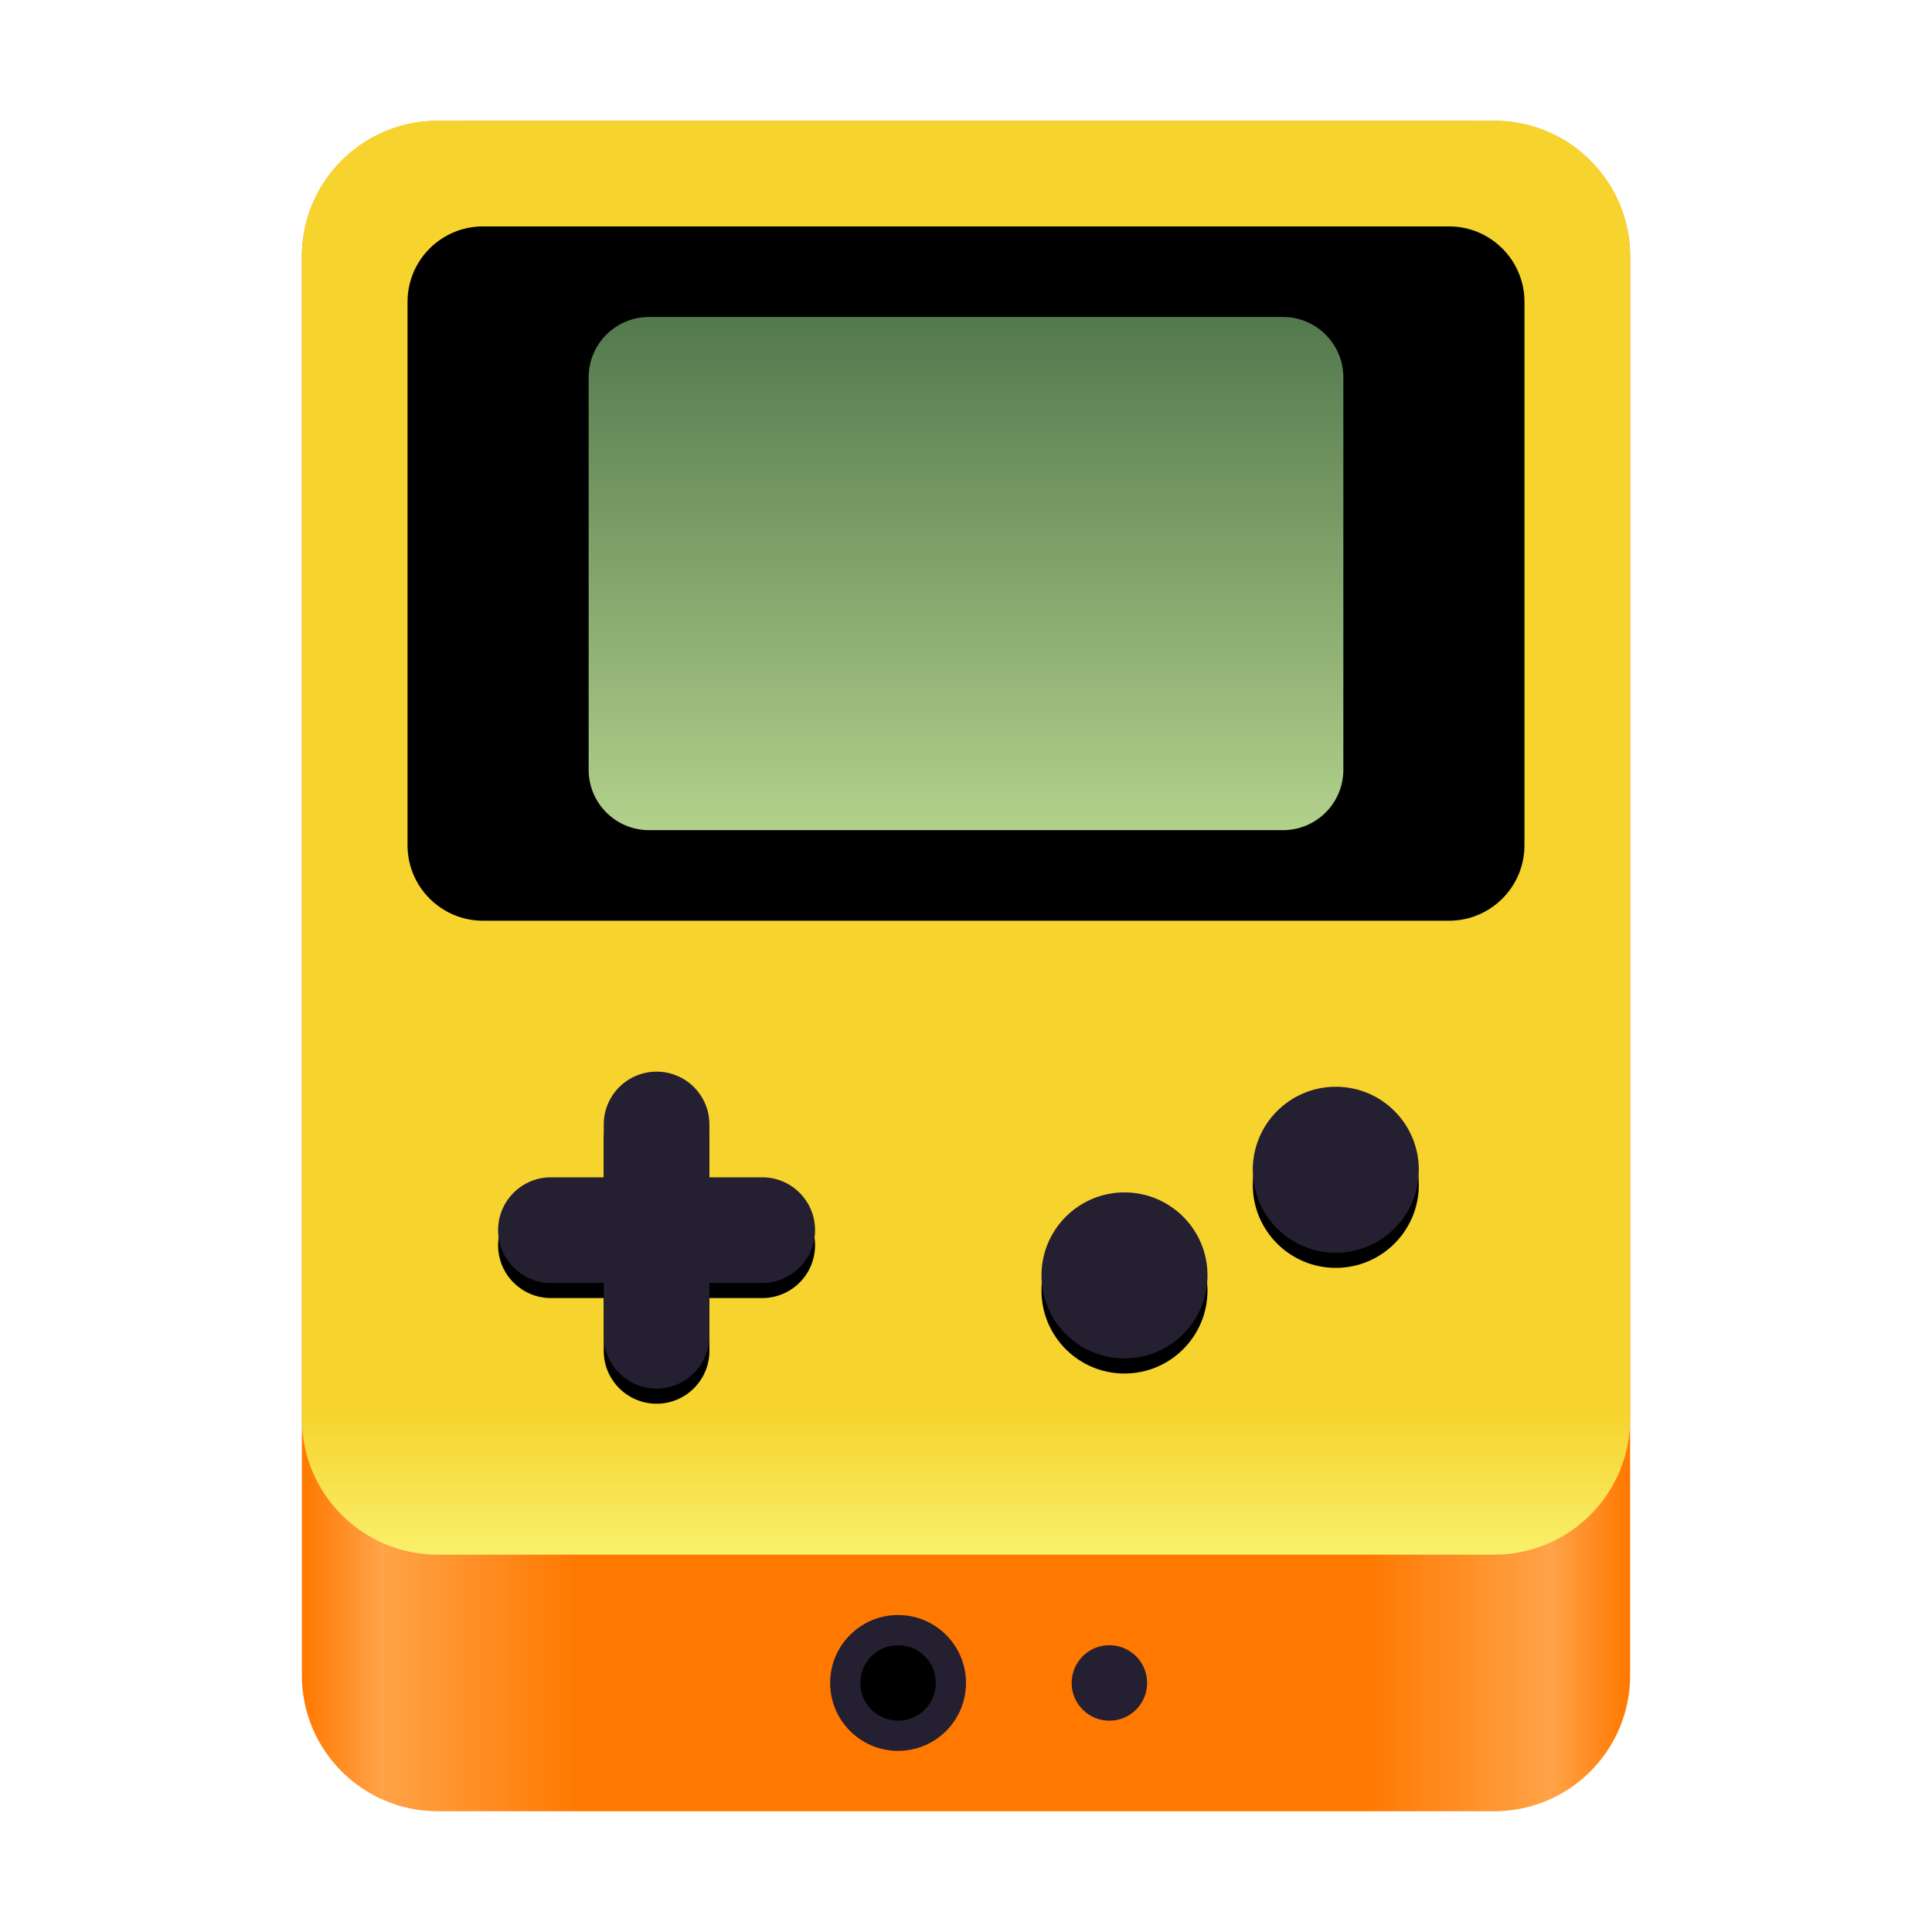
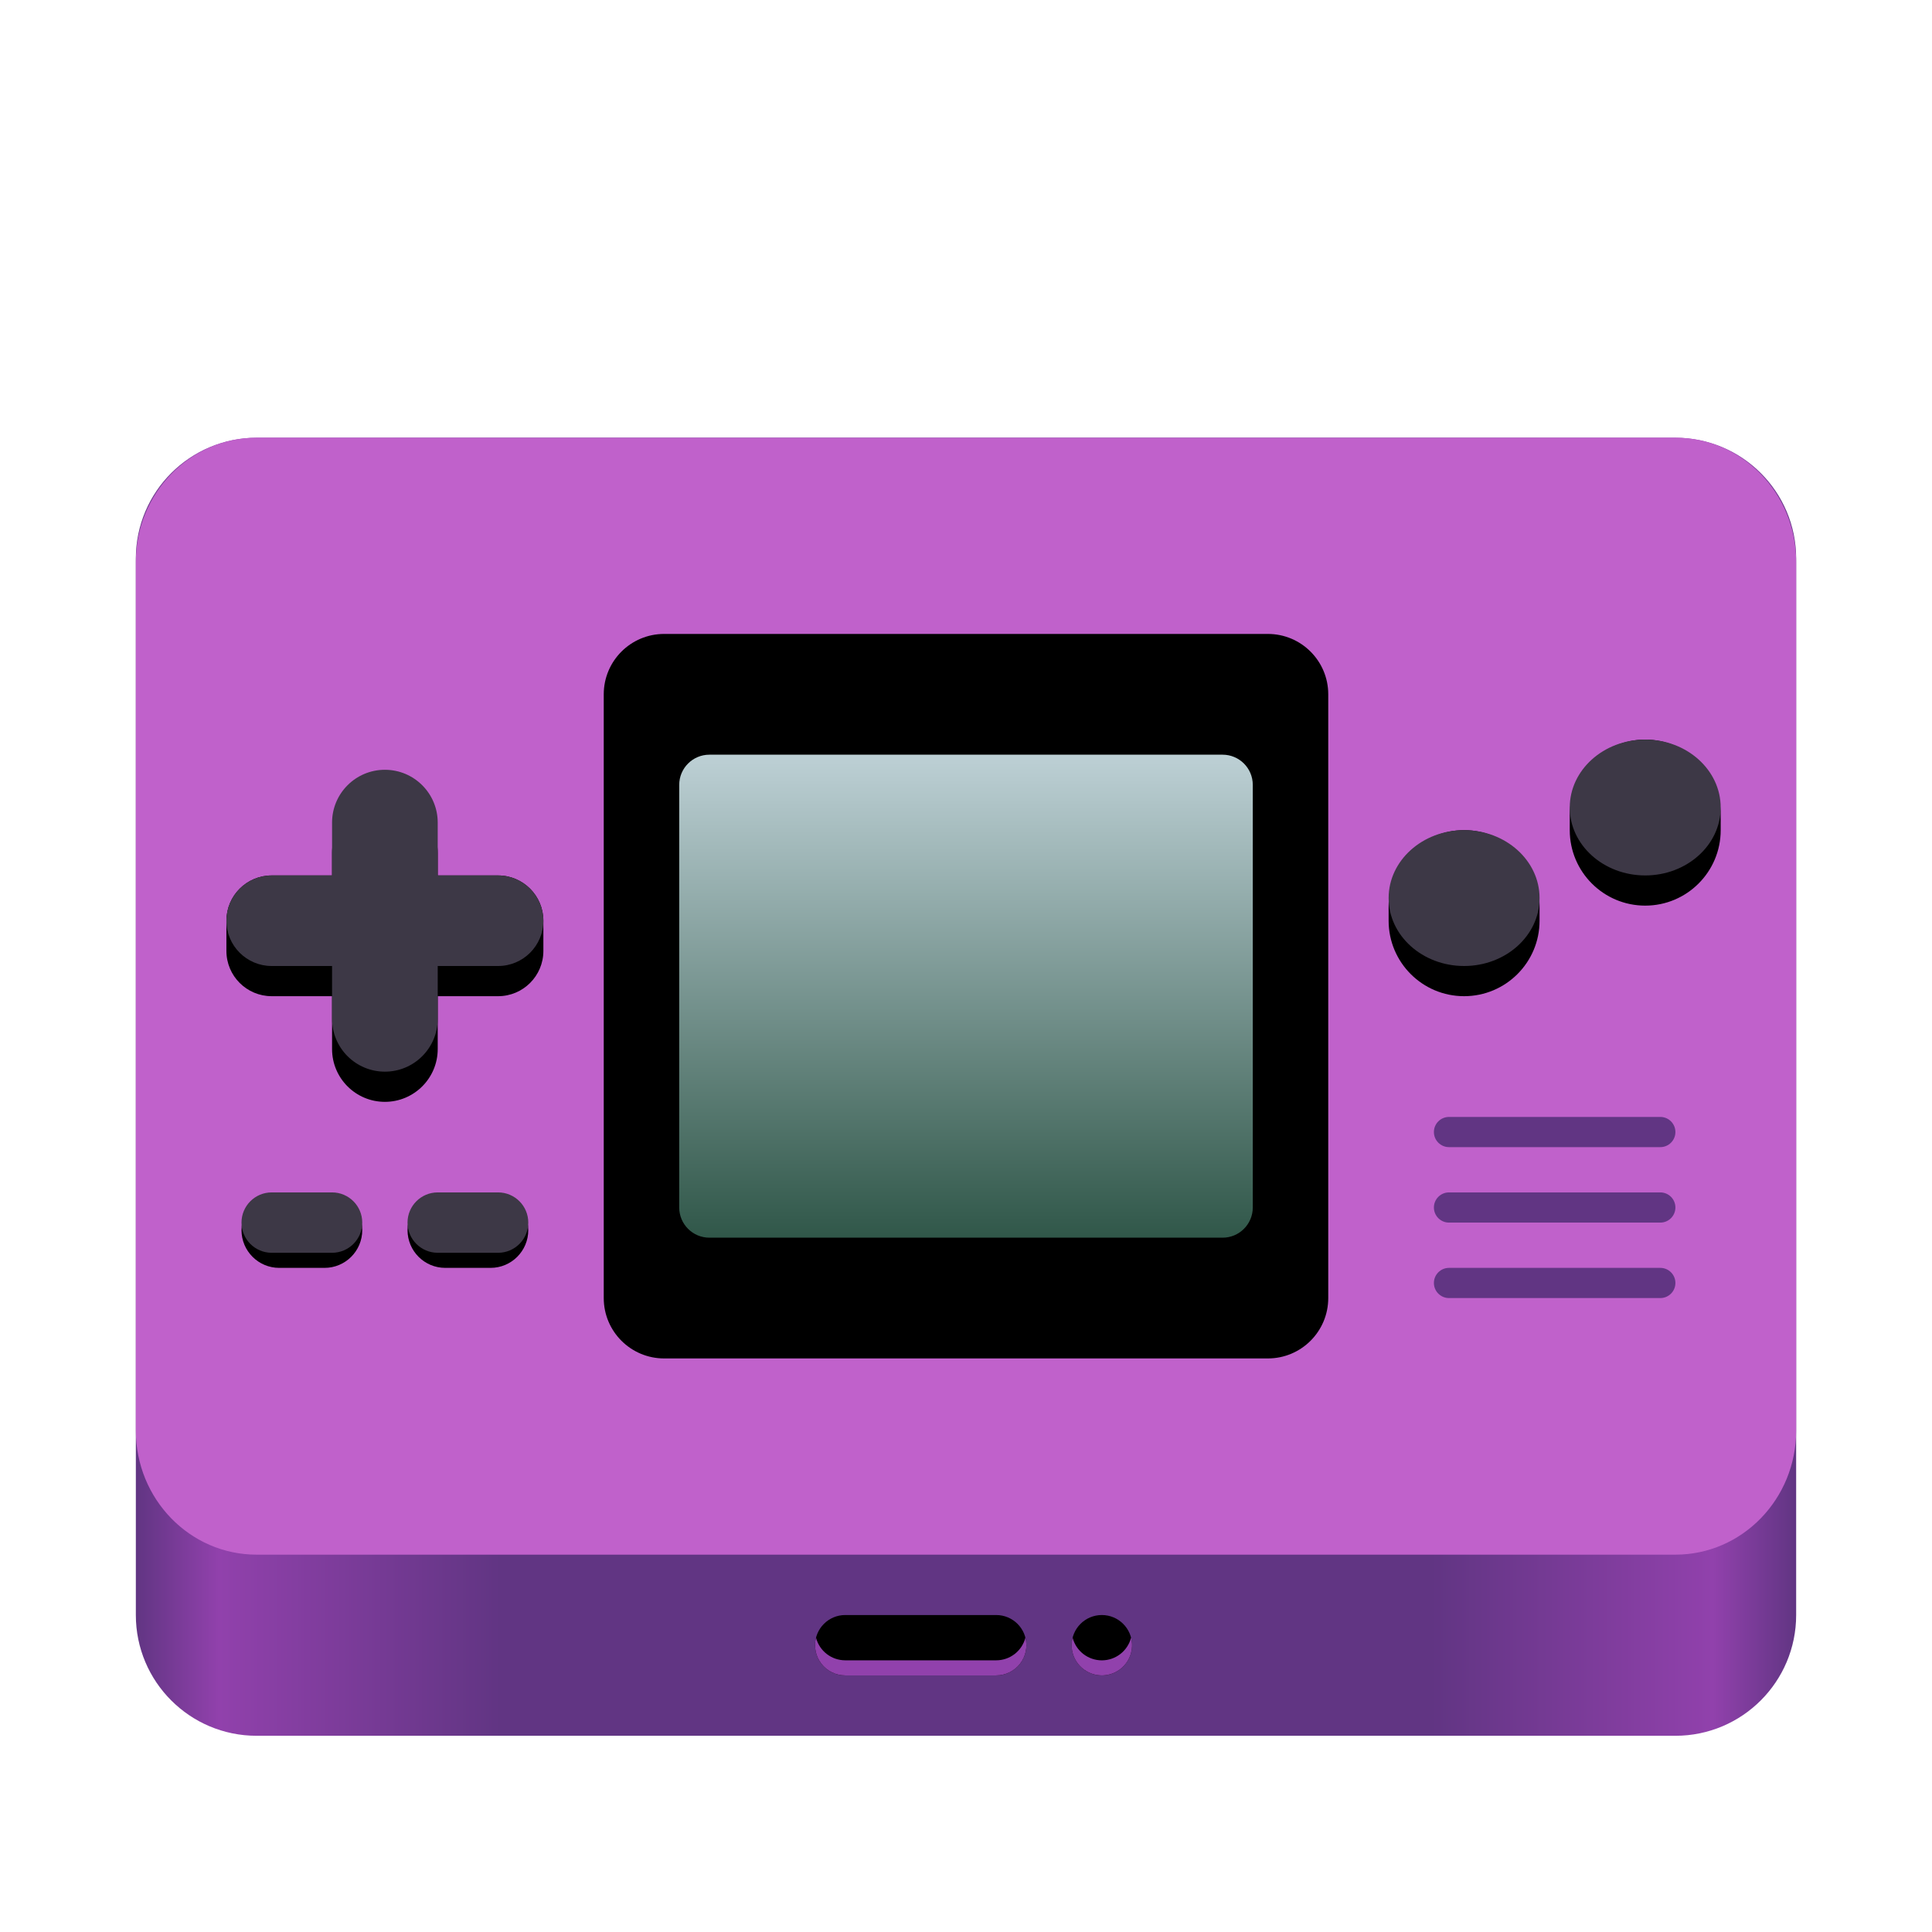
<svg xmlns="http://www.w3.org/2000/svg" width="128" height="128" fill="none">
-   <rect width="88" height="112" x="20" y="8" fill="url(#a)" rx="9" style="fill:url(#a)" />
-   <rect width="88" height="95" x="20" y="8" fill="url(#b)" rx="9" style="fill:url(#b)" />
-   <rect width="74" height="46" x="27" y="15" fill="#000" rx="5" />
-   <rect width="50" height="34" x="39" y="21" fill="url(#c)" rx="4" style="fill:url(#c)" />
-   <rect width="9" height="9" x="55" y="107" fill="#241f31" rx="4.5" />
-   <rect width="5" height="5" x="57" y="109" fill="#000" rx="2.5" />
-   <rect width="5" height="5" x="71" y="109" fill="#241f31" rx="2.5" />
-   <rect width="7" height="21" x="40" y="72" fill="#000" rx="3.5" />
-   <rect width="7" height="21" x="79" y="-54" fill="#000" rx="3.5" transform="rotate(90)" />
-   <rect width="7" height="21" x="40" y="71" fill="#241f31" rx="3.5" />
-   <rect width="7" height="21" x="78" y="-54" fill="#241f31" rx="3.5" transform="rotate(90)" />
-   <rect width="11" height="11" x="80" y="-80" fill="#000" rx="5.5" transform="rotate(90)" />
-   <rect width="11" height="11" x="73" y="-94" fill="#000" rx="5.5" transform="rotate(90)" />
-   <rect width="11" height="11" x="79" y="-80" fill="#241f31" rx="5.5" transform="rotate(90)" />
-   <rect width="11" height="11" x="72" y="-94" fill="#241f31" rx="5.5" transform="rotate(90)" />
+   <path fill="url(#a)" d="M111 29H17a8 8 0 0 0-8 8v70a8 8 0 0 0 8 8h94a8 8 0 0 0 8-8V37a8 8 0 0 0-8-8Z" />
+   <path fill="#C061CB" d="M111 29H17c-4.418 0-8 3.681-8 8.222v57.556c0 4.54 3.582 8.222 8 8.222h94c4.418 0 8-3.681 8-8.222V37.222c0-4.54-3.582-8.222-8-8.222Z" />
+   <path fill="#000" d="M84 42H44a4 4 0 0 0-4 4v40a4 4 0 0 0 4 4h40a4 4 0 0 0 4-4V46a4 4 0 0 0-4-4Z" />
+   <path fill="url(#b)" d="M81 50H47a2 2 0 0 0-2 2v28a2 2 0 0 0 2 2h34a2 2 0 0 0 2-2V52a2 2 0 0 0-2-2Z" />
+   <path fill="#000" d="M102 61v-1a5 5 0 0 0-10 0v1a5 5 0 0 0 10 0ZM114 55v-1a5 5 0 0 0-10 0v1a5 5 0 0 0 10 0Z" />
+   <path fill="#3D3846" d="M97 64c2.761 0 5-2.015 5-4.5S99.761 55 97 55s-5 2.015-5 4.5 2.239 4.5 5 4.5ZM109 58c2.761 0 5-2.015 5-4.5s-2.239-4.5-5-4.5-5 2.015-5 4.5 2.239 4.5 5 4.5Z" />
+   <path fill="#000" d="M29 56.5a3.5 3.5 0 1 0-7 0v13a3.5 3.5 0 1 0 7 0v-13Z" />
+   <path fill="#000" d="M33 58H18a3 3 0 0 0-3 3v2a3 3 0 0 0 3 3h15a3 3 0 0 0 3-3v-2a3 3 0 0 0-3-3Z" />
+   <path fill="#3D3846" d="M29 54.5a3.5 3.5 0 1 0-7 0v13a3.5 3.5 0 1 0 7 0v-13Z" />
+   <path fill="#3D3846" d="M33 58H18a3 3 0 1 0 0 6h15a3 3 0 1 0 0-6Z" />
+   <path fill="#000" d="M71 109a2 2 0 1 1 4 0 2 2 0 0 1-4 0Z" />
+   <path fill="#9141AC" d="M71.063 108.5a2 2 0 0 0 3.874 0 1.999 1.999 0 0 1-2.817 2.294 1.996 1.996 0 0 1-1.057-2.294Z" />
+   <path fill="#000" d="M66 107H56a2 2 0 1 0 0 4h10a2 2 0 1 0 0-4Z" />
+   <path fill="#9141AC" d="M54.063 108.5A2 2 0 0 0 56 111h10a2.005 2.005 0 0 0 1.582-.775 1.996 1.996 0 0 0 .355-1.725A1.999 1.999 0 0 1 66 110H56a1.998 1.998 0 0 1-1.937-1.5Z" />
+   <path fill="#613583" d="M110 74H96a1 1 0 1 0 0 2h14a1 1 0 0 0 0-2ZM110 79H96a1 1 0 1 0 0 2h14a1 1 0 0 0 0-2ZM110 84H96a1 1 0 1 0 0 2h14a1 1 0 0 0 0-2Z" />
+   <path fill="#000" d="M21.5 79h-3a2.5 2.5 0 0 0 0 5h3a2.5 2.5 0 0 0 0-5ZM32.5 79h-3a2.5 2.5 0 0 0 0 5h3a2.5 2.5 0 0 0 0-5Z" />
+   <path fill="#3D3846" d="M22 79h-4a2 2 0 1 0 0 4h4a2 2 0 1 0 0-4ZM33 79h-4a2 2 0 1 0 0 4h4a2 2 0 1 0 0-4Z" />
  <defs>
-     <linearGradient id="a" x1="20" x2="108" y1="120" y2="120" gradientUnits="userSpaceOnUse">
-       <stop stop-color="#FF7800" />
-       <stop offset=".06" stop-color="#FFA348" />
-       <stop offset=".21" stop-color="#FFA348" style="stop-color:#ff7800;stop-opacity:1" />
-       <stop offset=".8" stop-color="#FFA348" style="stop-color:#ff7800;stop-opacity:1" />
-       <stop offset=".94" stop-color="#FFA348" />
-       <stop offset="1" stop-color="#FF7800" />
+     <linearGradient id="a" x1="9" x2="119" y1="115" y2="115" gradientUnits="userSpaceOnUse">
+       <stop stop-color="#613583" />
+       <stop offset=".05" stop-color="#9141AC" />
+       <stop offset=".22" stop-color="#613583" />
+       <stop offset=".78" stop-color="#613583" />
+       <stop offset=".95" stop-color="#9141AC" />
+       <stop offset="1" stop-color="#613583" />
    </linearGradient>
-     <linearGradient id="b" x1="64" x2="64" y1="8" y2="103" gradientUnits="userSpaceOnUse">
-       <stop offset="0" stop-color="#FFA348" style="stop-color:#f6d32d;stop-opacity:1" />
-       <stop offset=".9" stop-color="#F6D32D" />
-       <stop offset="1" stop-color="#F9F06B" />
-     </linearGradient>
-     <linearGradient id="c" x1="39" x2="39" y1="21" y2="55" gradientUnits="userSpaceOnUse">
-       <stop stop-color="#53784D" />
-       <stop offset="1" stop-color="#B2D18B" />
+     <linearGradient id="b" x1="45" x2="45" y1="50" y2="82" gradientUnits="userSpaceOnUse">
+       <stop stop-color="#BDD0D5" />
+       <stop offset="1" stop-color="#305749" />
    </linearGradient>
  </defs>
</svg>
